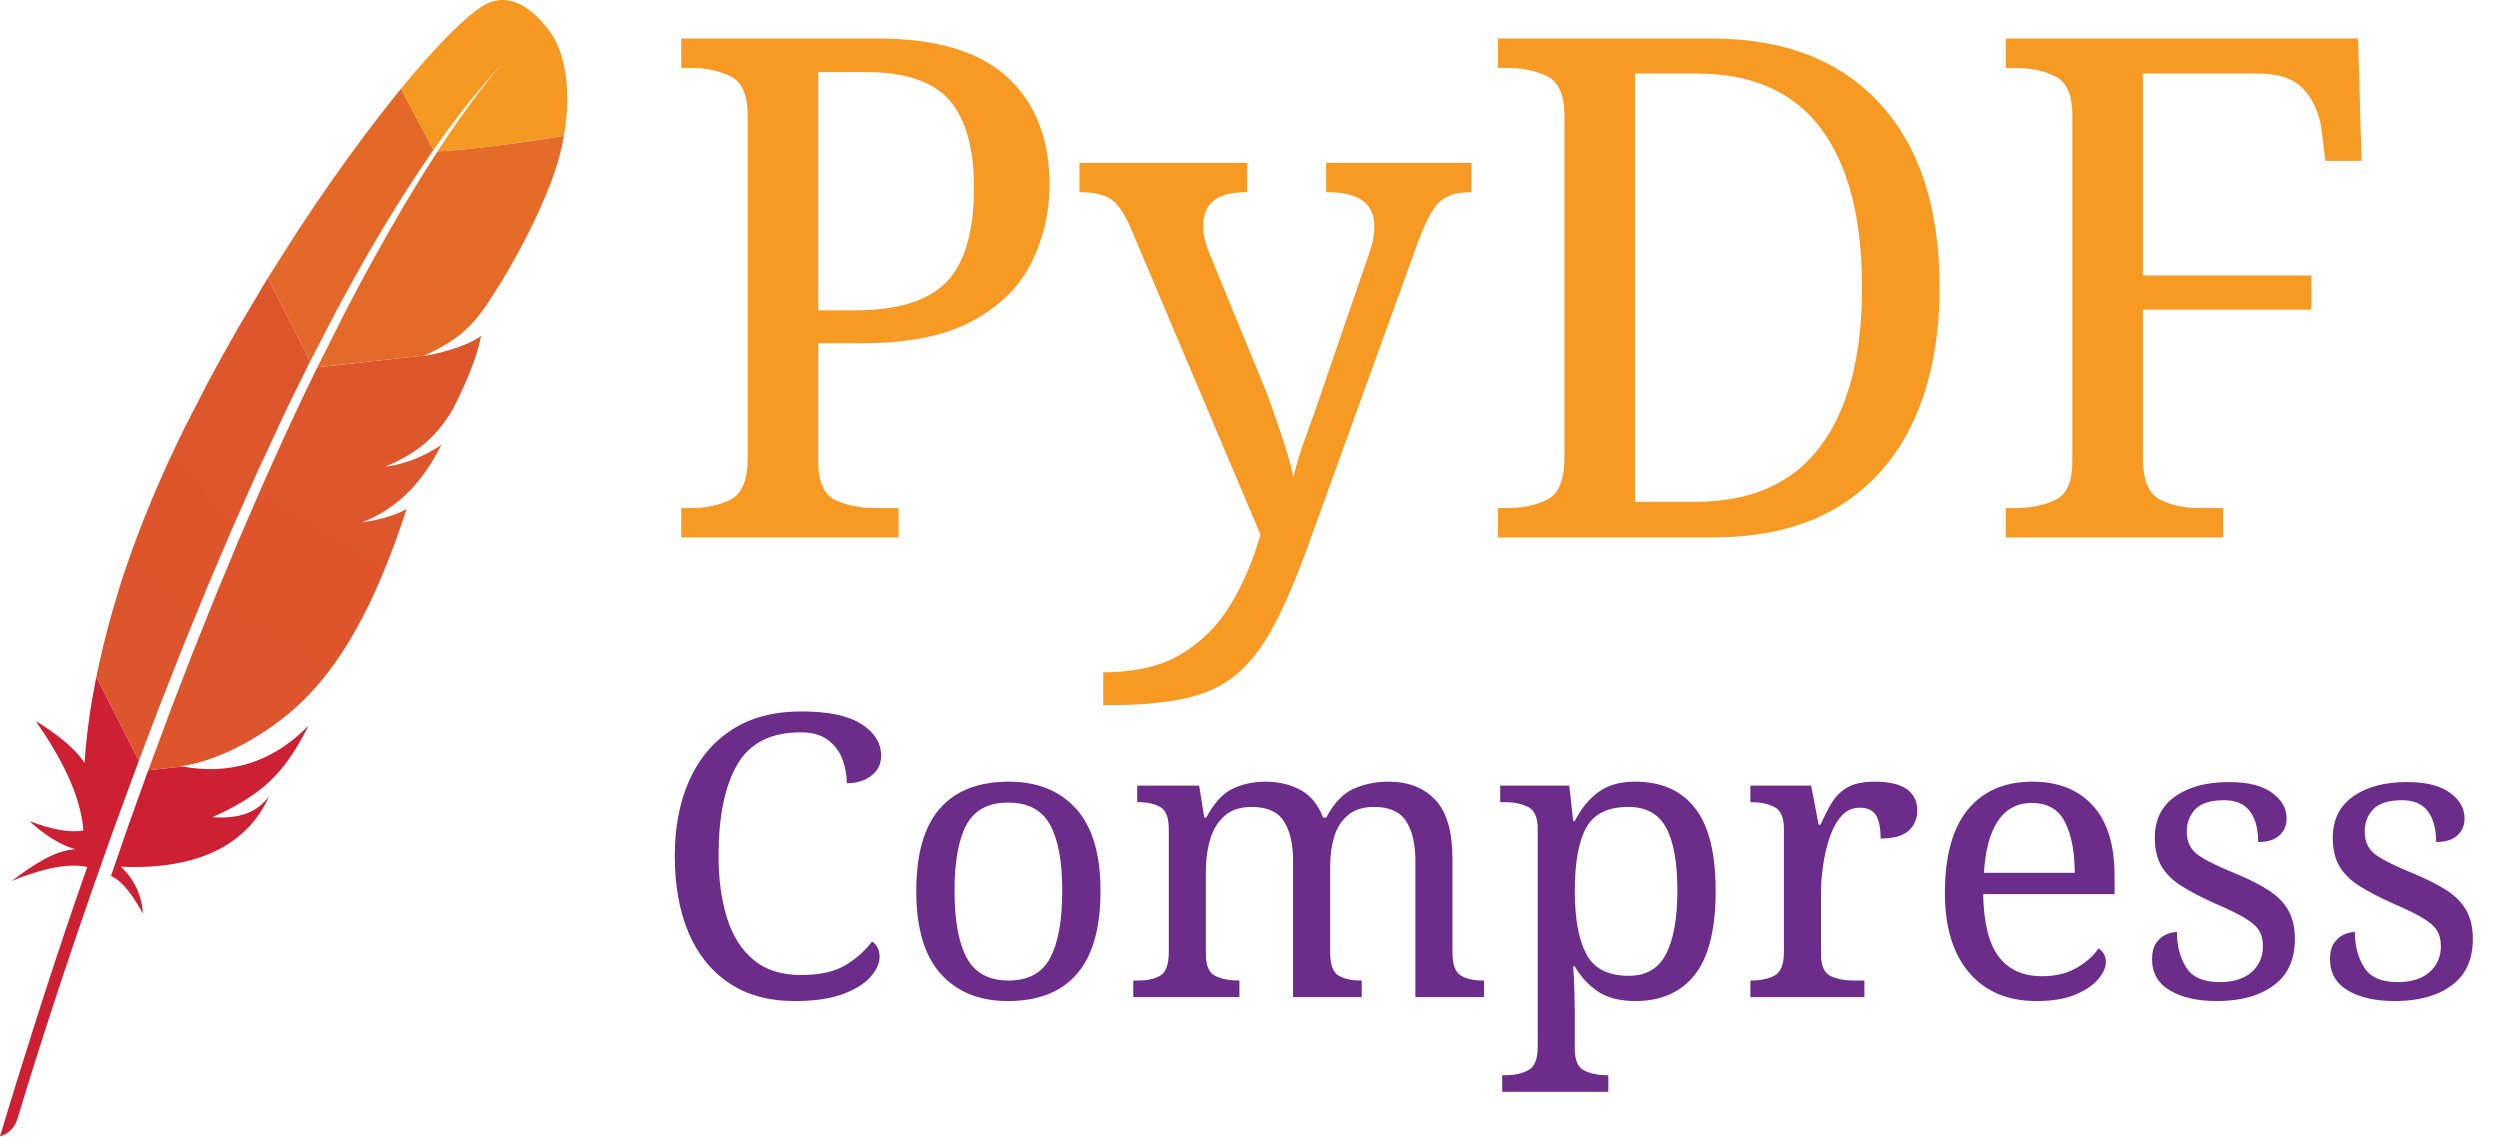
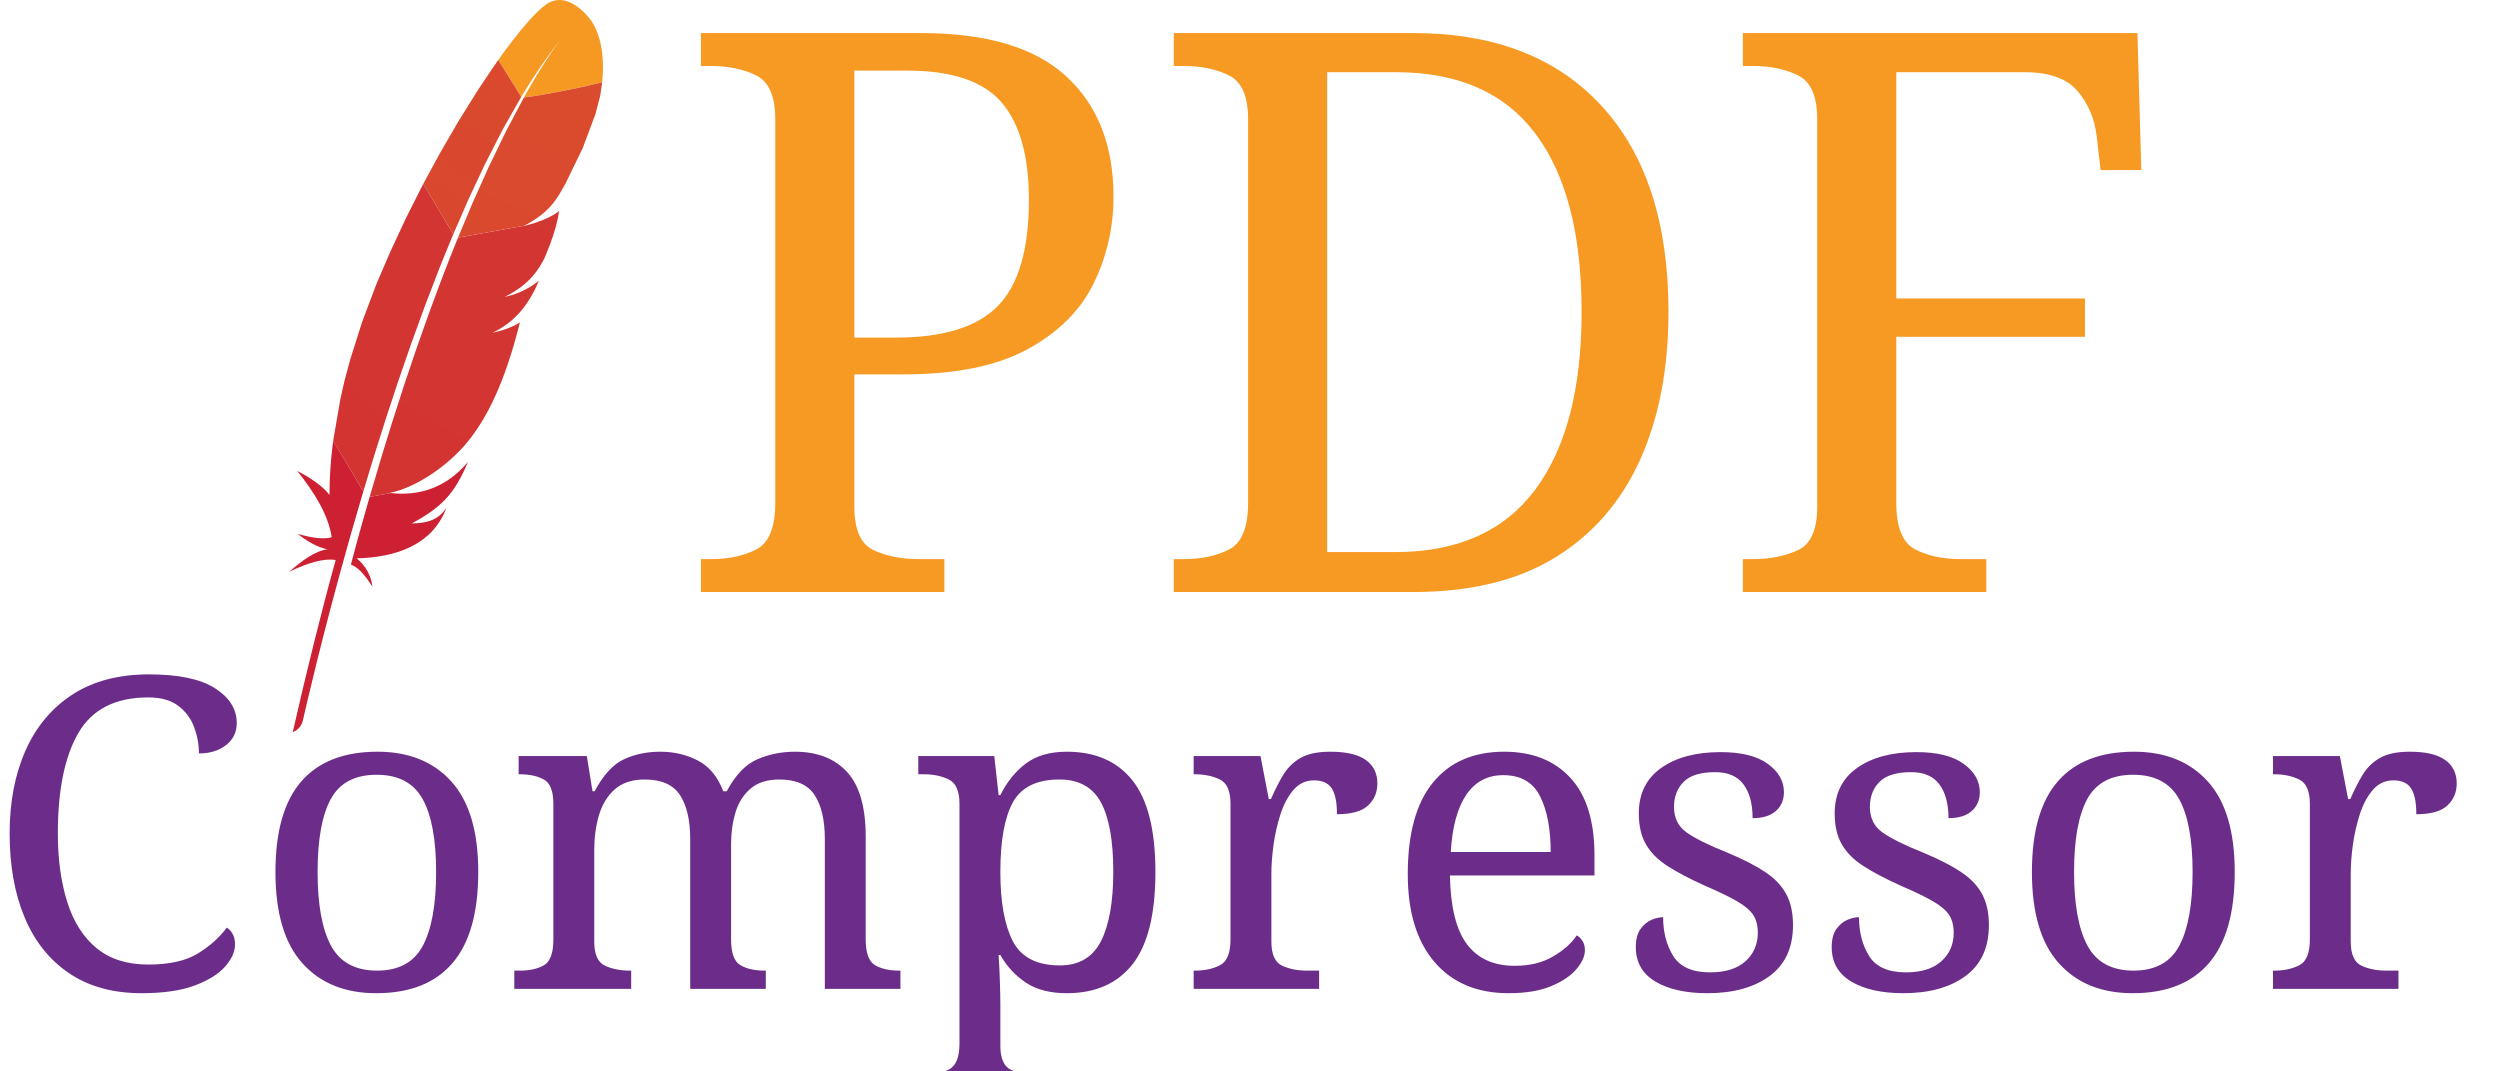
- <svg xmlns="http://www.w3.org/2000/svg" xmlns:xlink="http://www.w3.org/1999/xlink" viewBox="0 0 495 225">
-   <linearGradient id="a" x1="84.823" x2="131.932" xlink:href="none" y1="19.081" y2="5.983">
+ <svg xmlns="http://www.w3.org/2000/svg" xmlns:xlink="http://www.w3.org/1999/xlink" viewBox="0 0 495 212">
+   <linearGradient id="a" x1="102.126" x2="131.014" xlink:href="none" y1="12.571" y2="2.354">
    <stop offset="0" stop-color="#f69923" />
    <stop offset=".31" stop-color="#f79a23" />
    <stop offset=".84" stop-color="#e97826" />
  </linearGradient>
-   <linearGradient id="b" x1="-18.291" x2="77.526" xlink:href="none" y1="230.511" y2="25.025">
+   <linearGradient id="b" x1="46.763" x2="97.82" xlink:href="none" y1="149.192" y2="16.6">
    <stop offset="0" stop-color="#9e2064" />
    <stop offset=".32" stop-color="#9e2064" />
    <stop offset=".63" stop-color="#c92037" />
    <stop offset=".75" stop-color="#cd2335" />
    <stop offset="1" stop-color="#e97826" />
  </linearGradient>
-   <linearGradient id="c" x1="13.886" x2="70.983" xlink:href="none" y1="215.316" y2="92.866">
+   <linearGradient id="c" x1="66.225" x2="96.65" xlink:href="none" y1="138.308" y2="59.296">
    <stop offset="0" stop-color="#282662" />
    <stop offset=".1" stop-color="#662e8d" />
    <stop offset=".79" stop-color="#9f2064" />
    <stop offset=".95" stop-color="#cd2032" />
  </linearGradient>
-   <linearGradient id="d" x1="-14.824" x2="80.993" xlink:href="none" y1="218.077" y2="12.591">
+   <linearGradient id="d" x1="48.395" x2="99.452" xlink:href="none" y1="141.27" y2="8.678">
    <stop offset="0" stop-color="#9e2064" />
    <stop offset=".32" stop-color="#9e2064" />
    <stop offset=".63" stop-color="#c92037" />
    <stop offset=".75" stop-color="#cd2335" />
    <stop offset="1" stop-color="#e97826" />
  </linearGradient>
-   <linearGradient id="e" x1="-5.056" x2="45.299" xlink:href="none" y1="204.387" y2="96.398">
+   <linearGradient id="e" x1="53.912" x2="80.745" xlink:href="none" y1="132.29" y2="62.609">
    <stop offset="0" stop-color="#282662" />
    <stop offset=".1" stop-color="#662e8d" />
    <stop offset=".79" stop-color="#9f2064" />
    <stop offset=".95" stop-color="#cd2032" />
  </linearGradient>
-   <linearGradient id="f" x1="6.443" x2="102.26" xlink:href="none" y1="227.994" y2="22.508">
+   <linearGradient id="f" x1="62.118" x2="113.175" xlink:href="none" y1="146.554" y2="13.962">
    <stop offset="0" stop-color="#9e2064" />
    <stop offset=".32" stop-color="#9e2064" />
    <stop offset=".63" stop-color="#c92037" />
    <stop offset=".75" stop-color="#cd2335" />
    <stop offset="1" stop-color="#e97826" />
  </linearGradient>
-   <linearGradient id="g" x1="-.557" x2="95.26" xlink:href="none" y1="240.248" y2="34.762">
+   <linearGradient id="g" x1="58.269" x2="109.326" xlink:href="none" y1="154.517" y2="21.925">
    <stop offset="0" stop-color="#9e2064" />
    <stop offset=".32" stop-color="#9e2064" />
    <stop offset=".63" stop-color="#c92037" />
    <stop offset=".75" stop-color="#cd2335" />
    <stop offset="1" stop-color="#e97826" />
  </linearGradient>
-   <linearGradient id="h" x1="12.768" x2="108.585" xlink:href="none" y1="230.943" y2="25.457">
+   <linearGradient id="h" x1="66.199" x2="117.257" xlink:href="none" y1="148.125" y2="15.533">
    <stop offset="0" stop-color="#9e2064" />
    <stop offset=".32" stop-color="#9e2064" />
    <stop offset=".63" stop-color="#c92037" />
    <stop offset=".75" stop-color="#cd2335" />
    <stop offset="1" stop-color="#e97826" />
  </linearGradient>
-   <linearGradient id="i" x1="12.045" x2="107.861" xlink:href="none" y1="230.605" y2="25.119">
+   <linearGradient id="i" x1="65.732" x2="116.79" xlink:href="none" y1="147.946" y2="15.354">
    <stop offset="0" stop-color="#9e2064" />
    <stop offset=".32" stop-color="#9e2064" />
    <stop offset=".63" stop-color="#c92037" />
    <stop offset=".75" stop-color="#cd2335" />
    <stop offset="1" stop-color="#e97826" />
  </linearGradient>
  <g fill-rule="nonzero">
-     <path d="m95.763 1.071c-3.53 2.081-9.391 7.98-16.391 16.524l6.431 12.137c4.514-6.457 9.097-12.265 13.723-17.227.357-.394.543-.58.543-.58l-.543.58c-1.495 1.651-6.036 6.947-12.887 17.467 6.595-.331 16.731-1.677 24.998-3.093 2.46-13.777-2.411-20.086-2.411-20.086s-6.191-10.018-13.463-5.722z" fill="url(#a)" />
+     <path d="m108.191.84c-2.117 1.453-5.528 5.393-9.536 11.036l4.542 7.311c2.545-4.231 5.16-8.06 7.839-11.36.206-.262.314-.387.314-.387l-.314.387c-.864 1.096-3.475 4.603-7.306 11.474 4.11-.49 10.388-1.769 15.496-3.01.945-8.719-2.372-12.453-2.372-12.453s-4.302-5.997-8.663-2.998z" fill="url(#a)" />
    <g fill="#be202e">
-       <path d="m74.166 102.998-2.534.442 1.277-.197z" />
-       <path d="m74.166 102.998-2.534.442 1.277-.197z" fill-opacity=".35" />
-       <path d="m76.316 92.389c.123-.006.256-.032.389-.048l1.608-.288z" />
-       <path d="m76.316 92.389c.123-.006.256-.032.389-.048l1.608-.288z" fill-opacity=".35" />
+       <path d="m99.076 65.493-1.565.385.79-.178z" />
+       <path d="m99.076 65.493-1.565.385.79-.178z" fill-opacity=".35" />
+       <path d="m99.964 58.768c.076-.009.158-.031.241-.047l.993-.249z" />
+       <path d="m99.964 58.768c.076-.009.158-.031.241-.047l.993-.249z" fill-opacity=".35" />
    </g>
-     <path d="m66.846 61.092a391.89 391.89 0 0 1 5.936-10.7 308.63 308.63 0 0 1 6.303-10.487l.372-.602c2.098-3.321 4.216-6.515 6.351-9.571l-6.431-12.137-1.464 1.804c-1.852 2.311-3.779 4.797-5.754 7.432-2.225 2.97-4.514 6.143-6.841 9.47a390.15 390.15 0 0 0 -6.5 9.63l-5.563 8.757-.207.335 8.368 16.53z" fill="url(#b)" />
-     <path d="m28.73 154.225-3.337 9.311-.048.138-.474 1.342-2.901 8.427c2.464 1.123 4.445 4.083 6.319 7.442a13.49 13.49 0 0 0 -4.371-9.273c12.153.548 22.625-2.524 28.038-11.409a22.27 22.27 0 0 0 1.326-2.512c-2.459 3.119-5.51 4.445-11.254 4.12-.01.005-.026.011-.037.016.011-.005.027-.011.037-.016 8.454-3.785 12.697-7.415 16.444-13.436.889-1.427 1.752-2.987 2.635-4.717-7.394 7.591-15.959 9.753-24.982 8.113l-6.766.74z" fill="url(#c)" />
-     <path d="m31.887 139.07 4.514-11.462 4.557-11.147 4.77-11.227 5.052-11.403 5.185-11.158 1.911-3.976 3.354-6.788.186-.362-8.368-16.529-.41.671-5.797 9.768c-1.927 3.359-3.817 6.782-5.664 10.253l-4.563 8.864-.883 1.804c-1.826 3.753-3.471 7.379-4.962 10.865a220.08 220.08 0 0 0 -4.471 11.302c-.857 2.353-1.635 4.626-2.348 6.809l-1.672 5.589c-1.251 4.381-2.326 8.752-3.21 13.107l8.411 16.603 3.423-9.028z" fill="url(#d)" />
-     <path d="m18.957 134.64c-1.054 5.313-1.805 10.605-2.183 15.864-.011.187-.032.368-.043.554-2.624-4.206-9.651-8.31-9.635-8.273 5.031 7.293 8.848 14.533 9.417 21.64-2.693.554-6.383-.245-10.647-1.815 4.445 4.083 7.783 5.211 9.082 5.515-4.083.255-8.336 3.061-12.622 6.292 6.266-2.555 11.329-3.567 14.954-2.747-5.749 16.279-11.515 34.251-17.28 53.33 1.767-.522 2.821-1.709 3.412-3.316 1.028-3.455 7.847-26.122 18.531-55.918l.921-2.555.261-.713 3.508-9.566.83-2.226c.006-.015.011-.031.016-.042l-8.4-16.599z" fill="url(#e)" />
-     <path d="m62.715 72.947-.724 1.486-2.204 4.578-2.433 5.179-1.245 2.694-3.806 8.432-4.829 11.121-4.743 11.392-4.621 11.541-4.205 10.908-.202.543-4.249 11.429-.095.266 6.766-.74-.405-.069c8.092-1.006 18.845-7.053 25.797-14.517 3.205-3.439 6.112-7.495 8.8-12.244 2.002-3.534 3.881-7.452 5.669-11.791 1.565-3.79 3.067-7.894 4.515-12.345-1.858.98-3.988 1.698-6.335 2.199l-1.257.245c-.425.074-.857.143-1.293.202 7.559-2.907 12.318-8.512 15.778-15.374-1.985 1.352-5.211 3.125-9.076 3.976a22.12 22.12 0 0 1 -1.608.288c-.138.021-.271.043-.404.058 2.635-1.107 4.844-2.331 6.761-3.779.409-.309.809-.628 1.192-.964a23.34 23.34 0 0 0 1.671-1.597 21.87 21.87 0 0 0 .991-1.107c.75-.894 1.453-1.858 2.113-2.907a34.78 34.78 0 0 0 .596-.979l.724-1.427c1.054-2.118 1.895-4.008 2.566-5.669.336-.831.628-1.597.878-2.311l.288-.825c.266-.798.484-1.506.655-2.129.255-.932.41-1.672.495-2.209a8.13 8.13 0 0 1 -.879.601c-2.278 1.363-6.185 2.598-9.337 3.178l6.213-.681-6.213.681c-.048.011-.096.016-.144.027l-.952.154c.058-.026.106-.053.165-.074l-21.257 2.332z" fill="url(#f)" />
-     <path d="m86.644 29.977c-1.89 2.901-3.955 6.196-6.175 9.928l-.352.591c-1.916 3.231-3.955 6.777-6.095 10.663a443.4 443.4 0 0 0 -5.781 10.822l-5.403 10.732 21.256-2.331c6.191-2.848 8.959-5.425 11.648-9.151a105.6 105.6 0 0 0 2.145-3.216c2.182-3.407 4.322-7.16 6.239-10.891 1.847-3.604 3.476-7.176 4.727-10.397.793-2.05 1.432-3.955 1.874-5.627.389-1.475.692-2.875.926-4.211-8.278 1.411-18.413 2.763-25.009 3.088z" fill="url(#g)" />
+     <path d="m92.696 39.609 3.25-6.945 3.489-6.828.207-.392 3.559-6.257-4.543-7.311-.838 1.191-3.277 4.894-3.869 6.215-3.649 6.3-3.101 5.714-.116.219 5.944 9.974z" fill="url(#b)" />
+     <path d="m72.876 99.475-1.686 5.965-.024.089-.239.859-1.451 5.393c1.59.596 2.955 2.361 4.271 4.381a8.46 8.46 0 0 0 -3.131-5.61c7.621-.18 14.036-2.551 17.038-8.339.268-.517.509-1.055.72-1.628-1.403 2.056-3.253 3.016-6.858 3.061-.006.003-.016.007-.023.011.007-.004.017-.008.023-.011 5.122-2.731 7.618-5.183 9.702-9.108.495-.931.967-1.943 1.445-3.063-4.296 5.065-9.558 6.785-15.27 6.148l-4.198.754z" fill="url(#c)" />
+     <path d="m74.197 89.864 2.329-7.359 2.369-7.166 2.499-7.224 2.667-7.346 2.761-7.199 1.024-2.569 1.804-4.387.101-.235-5.943-9.973-.227.437-3.204 6.356-3.1 6.654-2.471 5.738-.474 1.166-2.634 7.006-2.31 7.259-1.174 4.357-.805 3.567-1.442 8.332 5.973 10.018 1.751-5.792z" fill="url(#d)" />
+     <path d="m65.922 87.652c-.43 3.367-.671 6.707-.681 10.012.001.117-.005.231-.003.348-1.822-2.516-6.392-4.78-6.38-4.757 3.459 4.343 6.157 8.705 6.819 13.123-1.66.462-4.001.122-6.735-.677 2.955 2.362 5.091 2.924 5.916 3.057-2.542.336-5.08 2.273-7.62 4.478 3.807-1.868 6.928-2.718 9.23-2.361-2.894 10.425-5.724 21.908-8.507 34.085 1.082-.403 1.69-1.19 1.99-2.221.494-2.204 3.781-16.669 9.178-35.756l.466-1.637.132-.457 1.782-6.132.423-1.427.008-.027-5.966-10.016z" fill="url(#e)" />
+     <path d="m90.624 47.199-.389.959-1.181 2.957-1.298 3.343-.663 1.738-2.016 5.436-2.54 7.16-2.475 7.326-2.392 7.415-2.16 7-.103.348-2.164 7.329-.048.17 4.198-.754-.256-.026c5.016-.977 11.478-5.221 15.503-10.186 1.856-2.288 3.498-4.949 4.975-8.033 1.099-2.296 2.105-4.827 3.037-7.616.815-2.437 1.577-5.068 2.29-7.913-1.119.693-2.419 1.234-3.865 1.648l-.775.207a19.85 19.85 0 0 1 -.8.182c4.6-2.143 7.335-5.852 9.202-10.291-1.183.931-3.123 2.178-5.503 2.877-.324.096-.657.176-.993.249l-.25.054c1.6-.806 2.928-1.666 4.064-2.654.243-.211.479-.428.704-.654a14.73 14.73 0 0 0 .976-1.07c.198-.238.388-.482.572-.735a16.6 16.6 0 0 0 1.196-1.908c.113-.209.222-.42.33-.638l.392-.923a50.68 50.68 0 0 0 1.36-3.655c.174-.534.324-1.026.449-1.482l.145-.529c.132-.51.238-.962.317-1.359a13.05 13.05 0 0 0 .215-1.403c-.151.138-.326.277-.524.414-1.365.95-3.755 1.891-5.7 2.389l3.854-.693-3.854.693c-.03.009-.059.014-.089.023l-.589.137c.035-.019.064-.037.1-.053l-13.189 2.373z" fill="url(#f)" />
+     <path d="m103.734 19.304-3.433 6.473-.195.384-3.351 6.929-3.149 7.015-2.916 6.942 13.189-2.373c3.748-2.047 5.368-3.777 6.888-6.222l1.203-2.103 3.432-7.078 2.507-6.703.93-3.598.397-2.673c-5.114 1.238-11.393 2.52-15.502 3.007z" fill="url(#g)" />
    <g fill="#be202e">
-       <path d="m72.909 103.243-1.293.202z" />
-       <path d="m72.909 103.243-1.293.202z" fill-opacity=".35" />
+       <path d="m98.301 65.7-.8.182z" />
+       <path d="m98.301 65.7-.8.182z" fill-opacity=".35" />
    </g>
-     <path d="m72.909 103.243-1.293.202z" fill="url(#h)" />
+     <path d="m98.301 65.7-.8.182z" fill="url(#h)" />
    <g fill="#be202e">
-       <path d="m76.295 92.399.405-.058z" />
-       <path d="m76.295 92.399.405-.058z" fill-opacity=".35" />
+       <path d="m99.951 58.775.251-.054z" />
+       <path d="m99.951 58.775.251-.054z" fill-opacity=".35" />
    </g>
-     <path d="m76.295 92.399.405-.058z" fill="url(#i)" />
+     <path d="m99.951 58.775.251-.054z" fill="url(#i)" />
  </g>
  <g font-family="AmericanTypewriter, American Typewriter, serif">
-     <text fill="#f79a23" font-size="138.336" x="129.632" y="106.412">PyDF</text>
-     <text fill="#6b2d89" font-size="78.125" x="129.153" y="197.427">Compress</text>
+     <text fill="#f79a23" font-size="155" x="132.894" y="117.218">PDF</text>
+     <text fill="#6b2d89" font-size="86" x="-3" y="195.794">Compressor</text>
  </g>
</svg>
